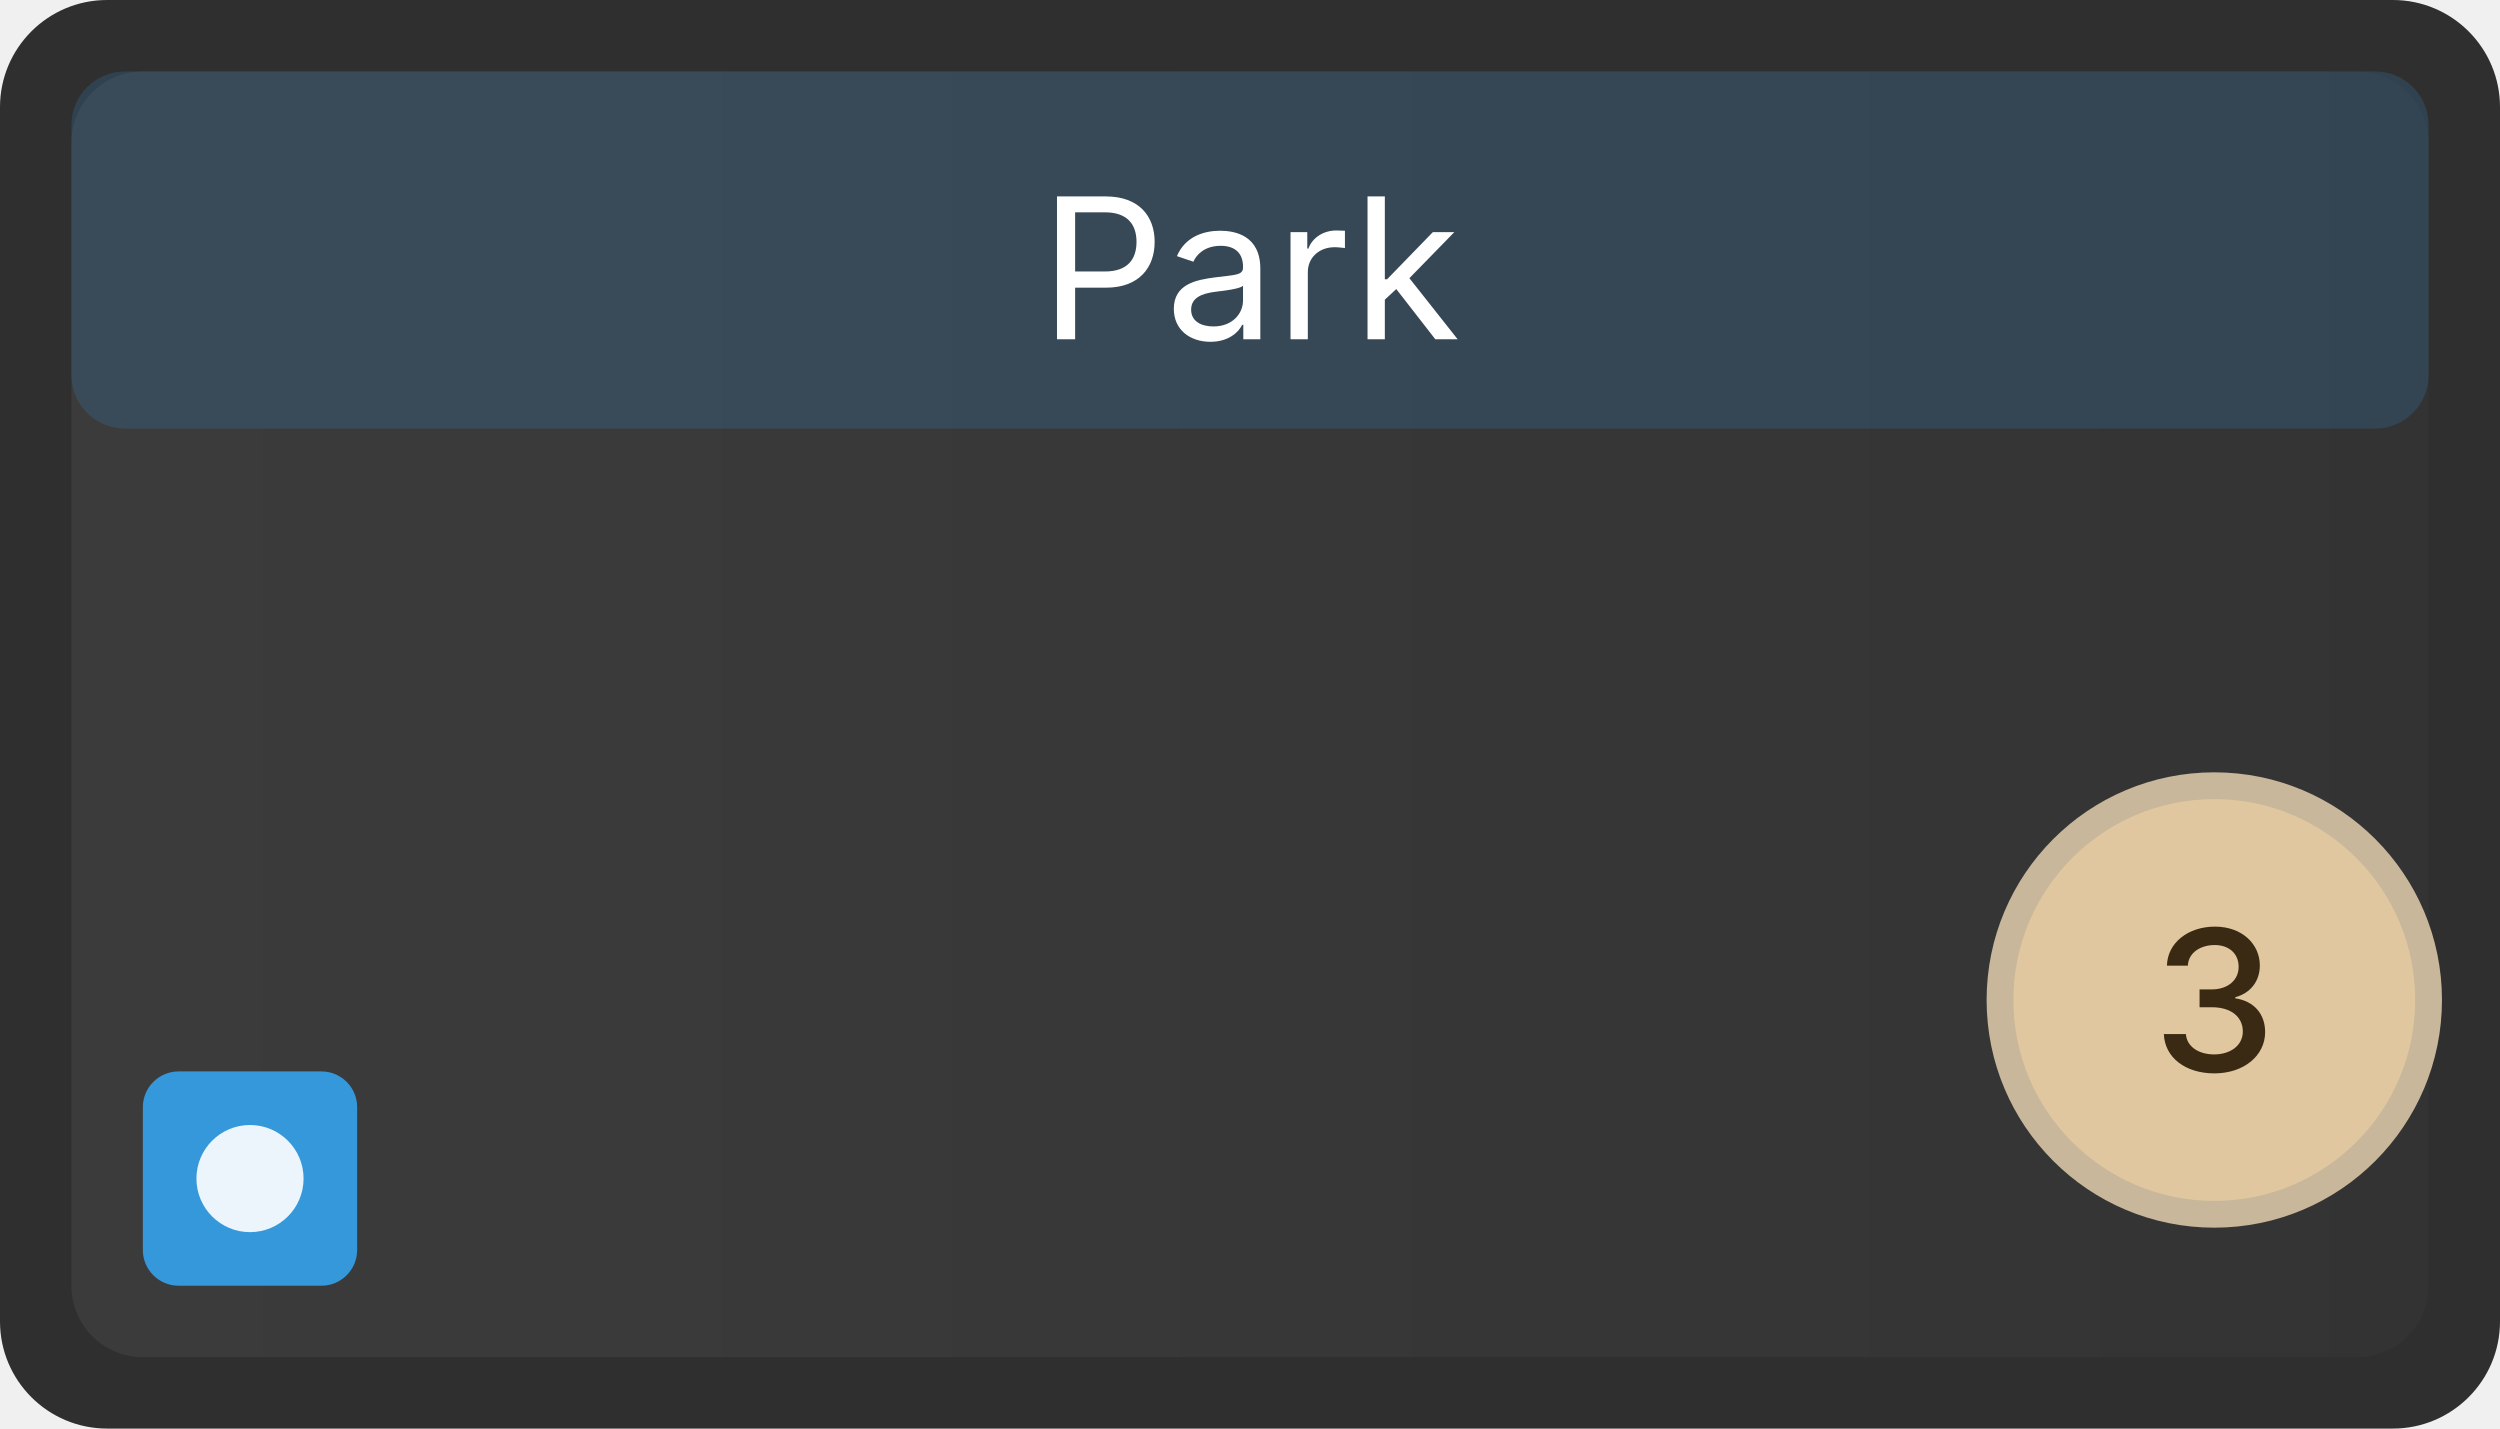
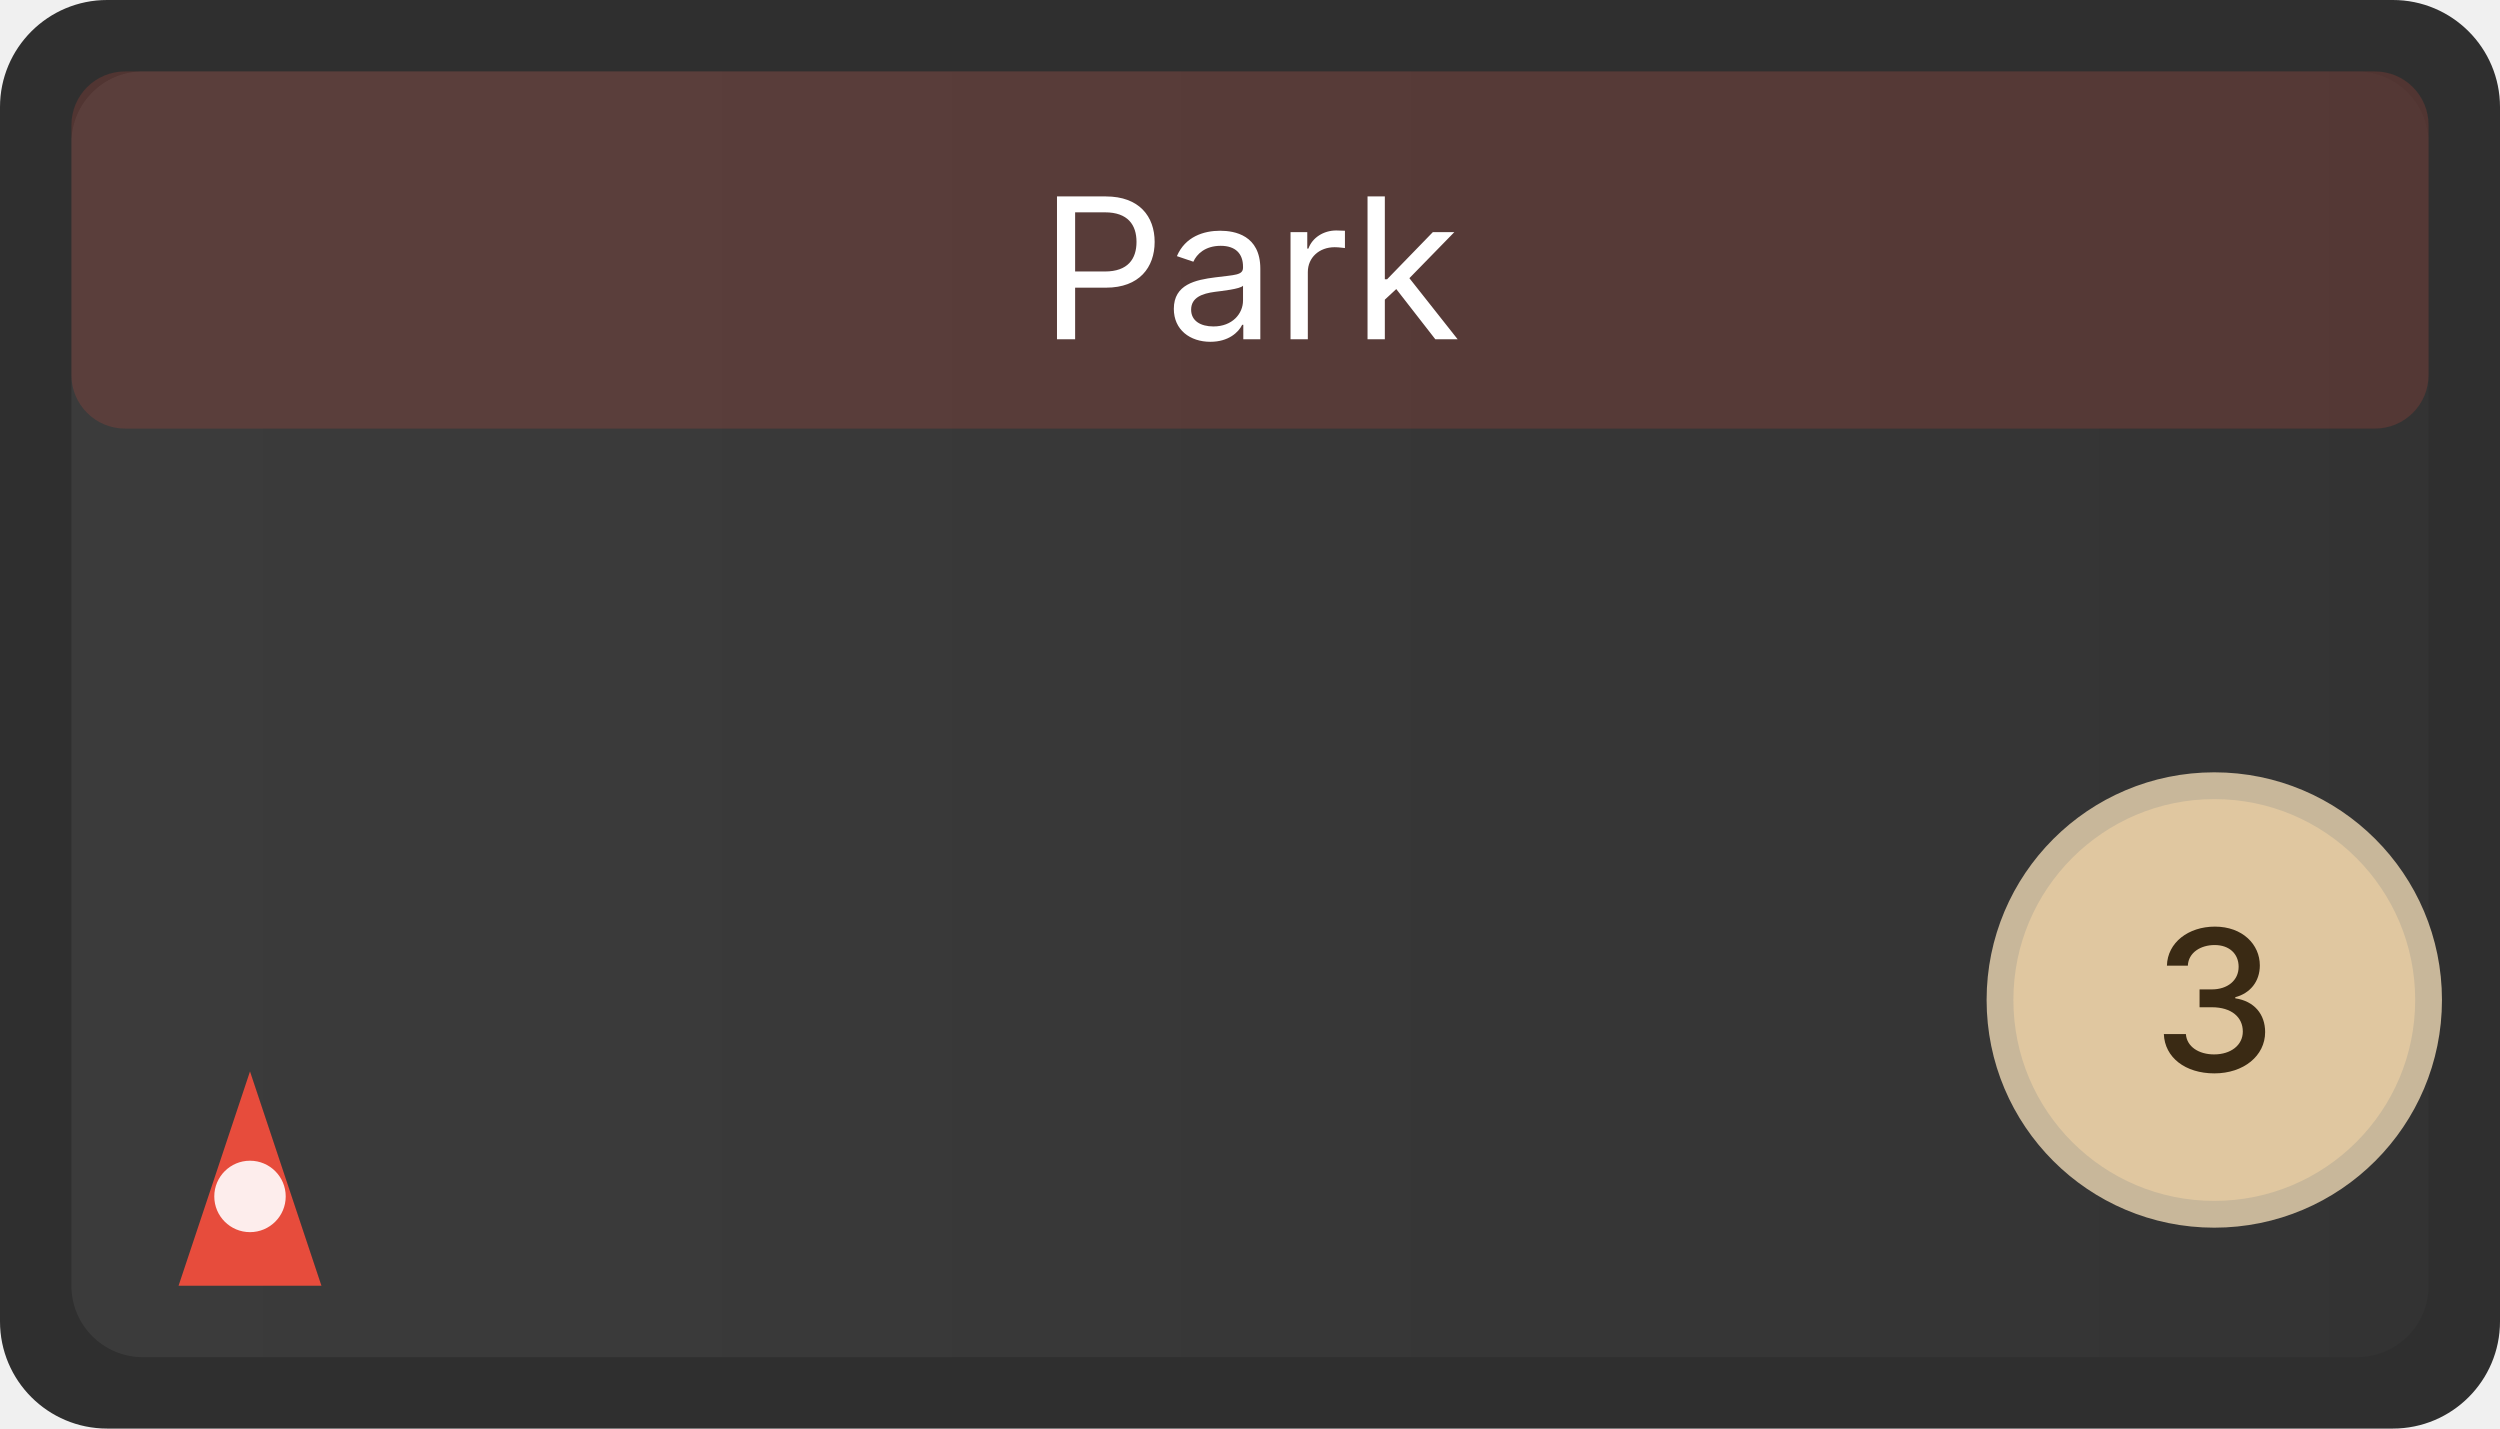
<svg xmlns="http://www.w3.org/2000/svg" width="140" height="80" viewBox="0 0 140 80" role="img" aria-label="Park">
  <defs>
    <linearGradient id="g-cs-park" x1="0" x2="1">
      <stop offset="0" stop-color="#ffffff" stop-opacity="0.06" />
      <stop offset="1" stop-color="#ffffff" stop-opacity="0.02" />
    </linearGradient>
  </defs>
  <rect x="0" y="0" width="140" height="80" rx="6" ry="6" fill="#2f2f2f" />
  <rect x="4" y="4" width="132" height="72" rx="4" ry="4" fill="url(#g-cs-park)" />
-   <rect x="4" y="4" width="132" height="20" rx="3" ry="3" fill="#3498DB" opacity="0.18" />
+   <rect x="4" y="4" width="132" height="20" rx="3" ry="3" fill="#E74C3C" opacity="0.18" />
  <text x="70" y="19" font-family="Inter, Segoe UI, Arial, sans-serif" font-size="11" fill="#ffffff" font-weight="400" text-anchor="middle">Park</text>
  <circle cx="124" cy="56" r="12" fill="#e0c7a0" stroke="#c8b79a" stroke-width="1.5" />
  <text x="124" y="60" font-family="Inter, Segoe UI, Arial, sans-serif" font-size="11" fill="#3a2a14" text-anchor="middle" font-weight="500">3</text>
  <g class="ms-synergy-icon" aria-hidden="false" transform="translate(6, 58)">
-     <svg width="16" height="16" viewBox="0 0 16 16" role="img" aria-label="Culture icon">
-       <rect x="2" y="2" width="12" height="12" rx="2" fill="#3498DB" />
-       <circle cx="8" cy="8" r="3" fill="#fff" opacity="0.9" />
+     <svg width="16" height="16" viewBox="0 0 16 16" role="img" aria-label="Entertainment icon">
+       <polygon points="8,2 12,14 4,14" fill="#E74C3C" />
+       <circle cx="8" cy="9" r="2" fill="#fff" opacity="0.9" />
    </svg>
  </g>
</svg>
